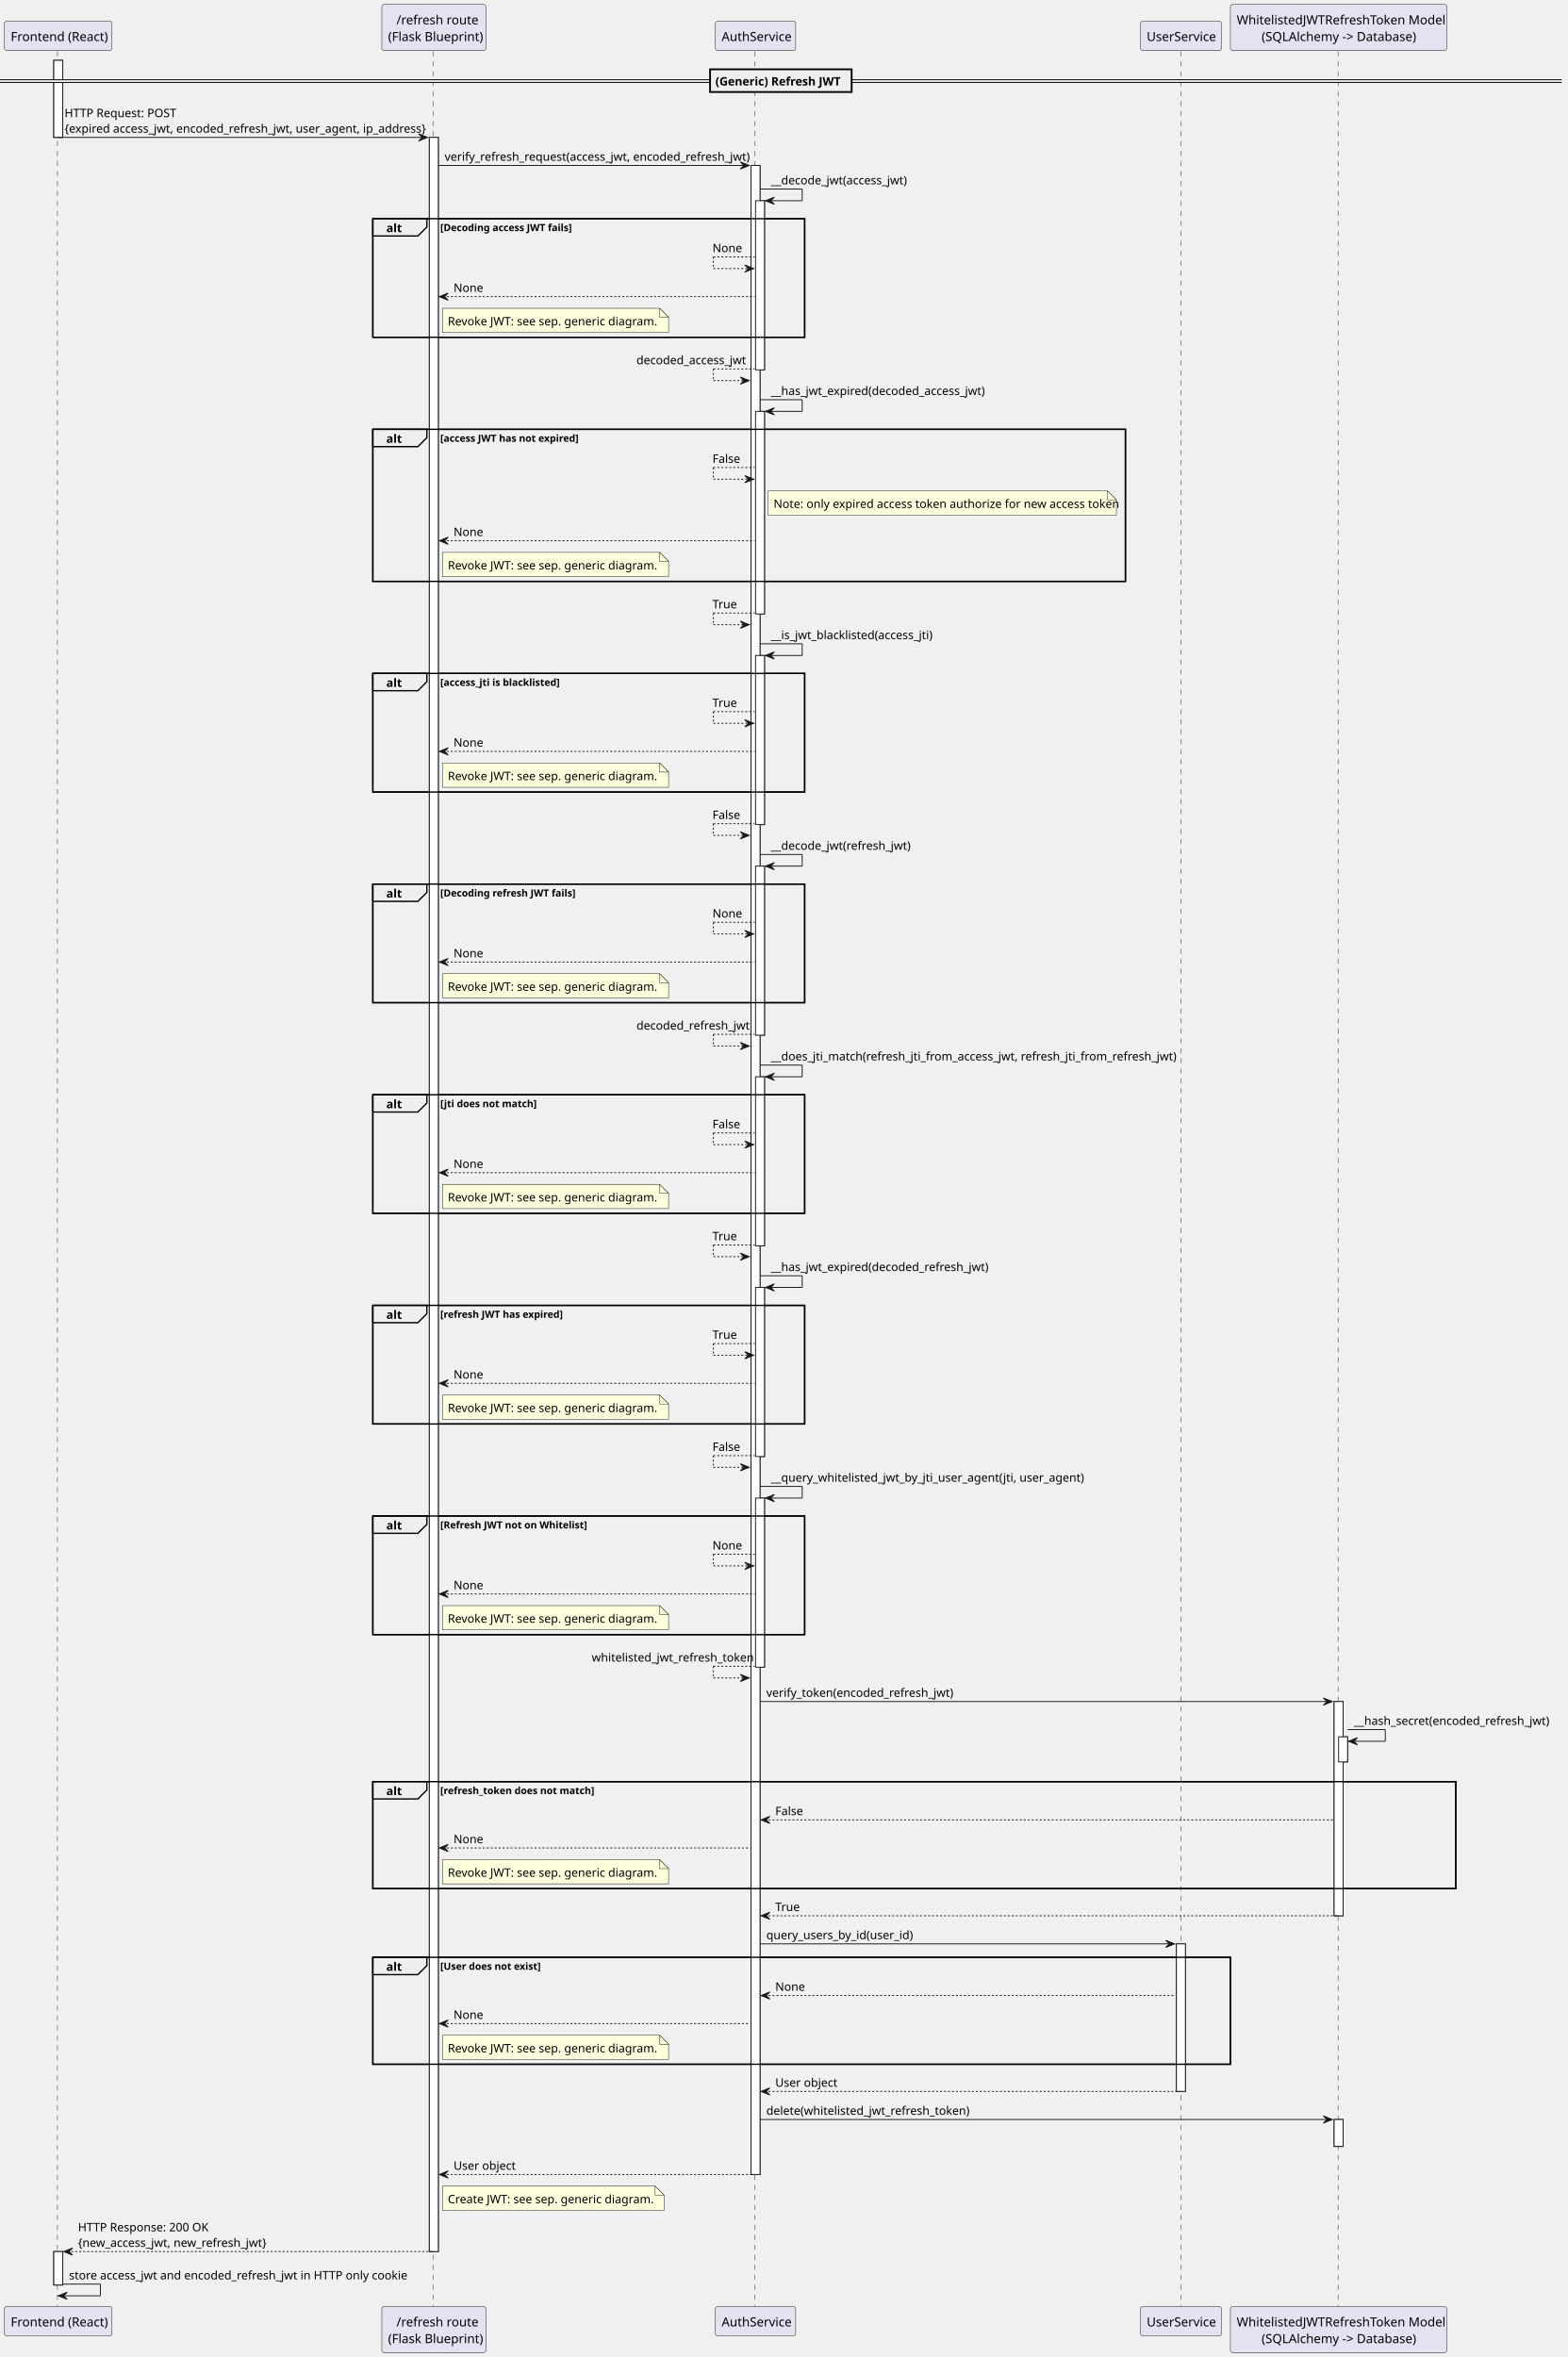
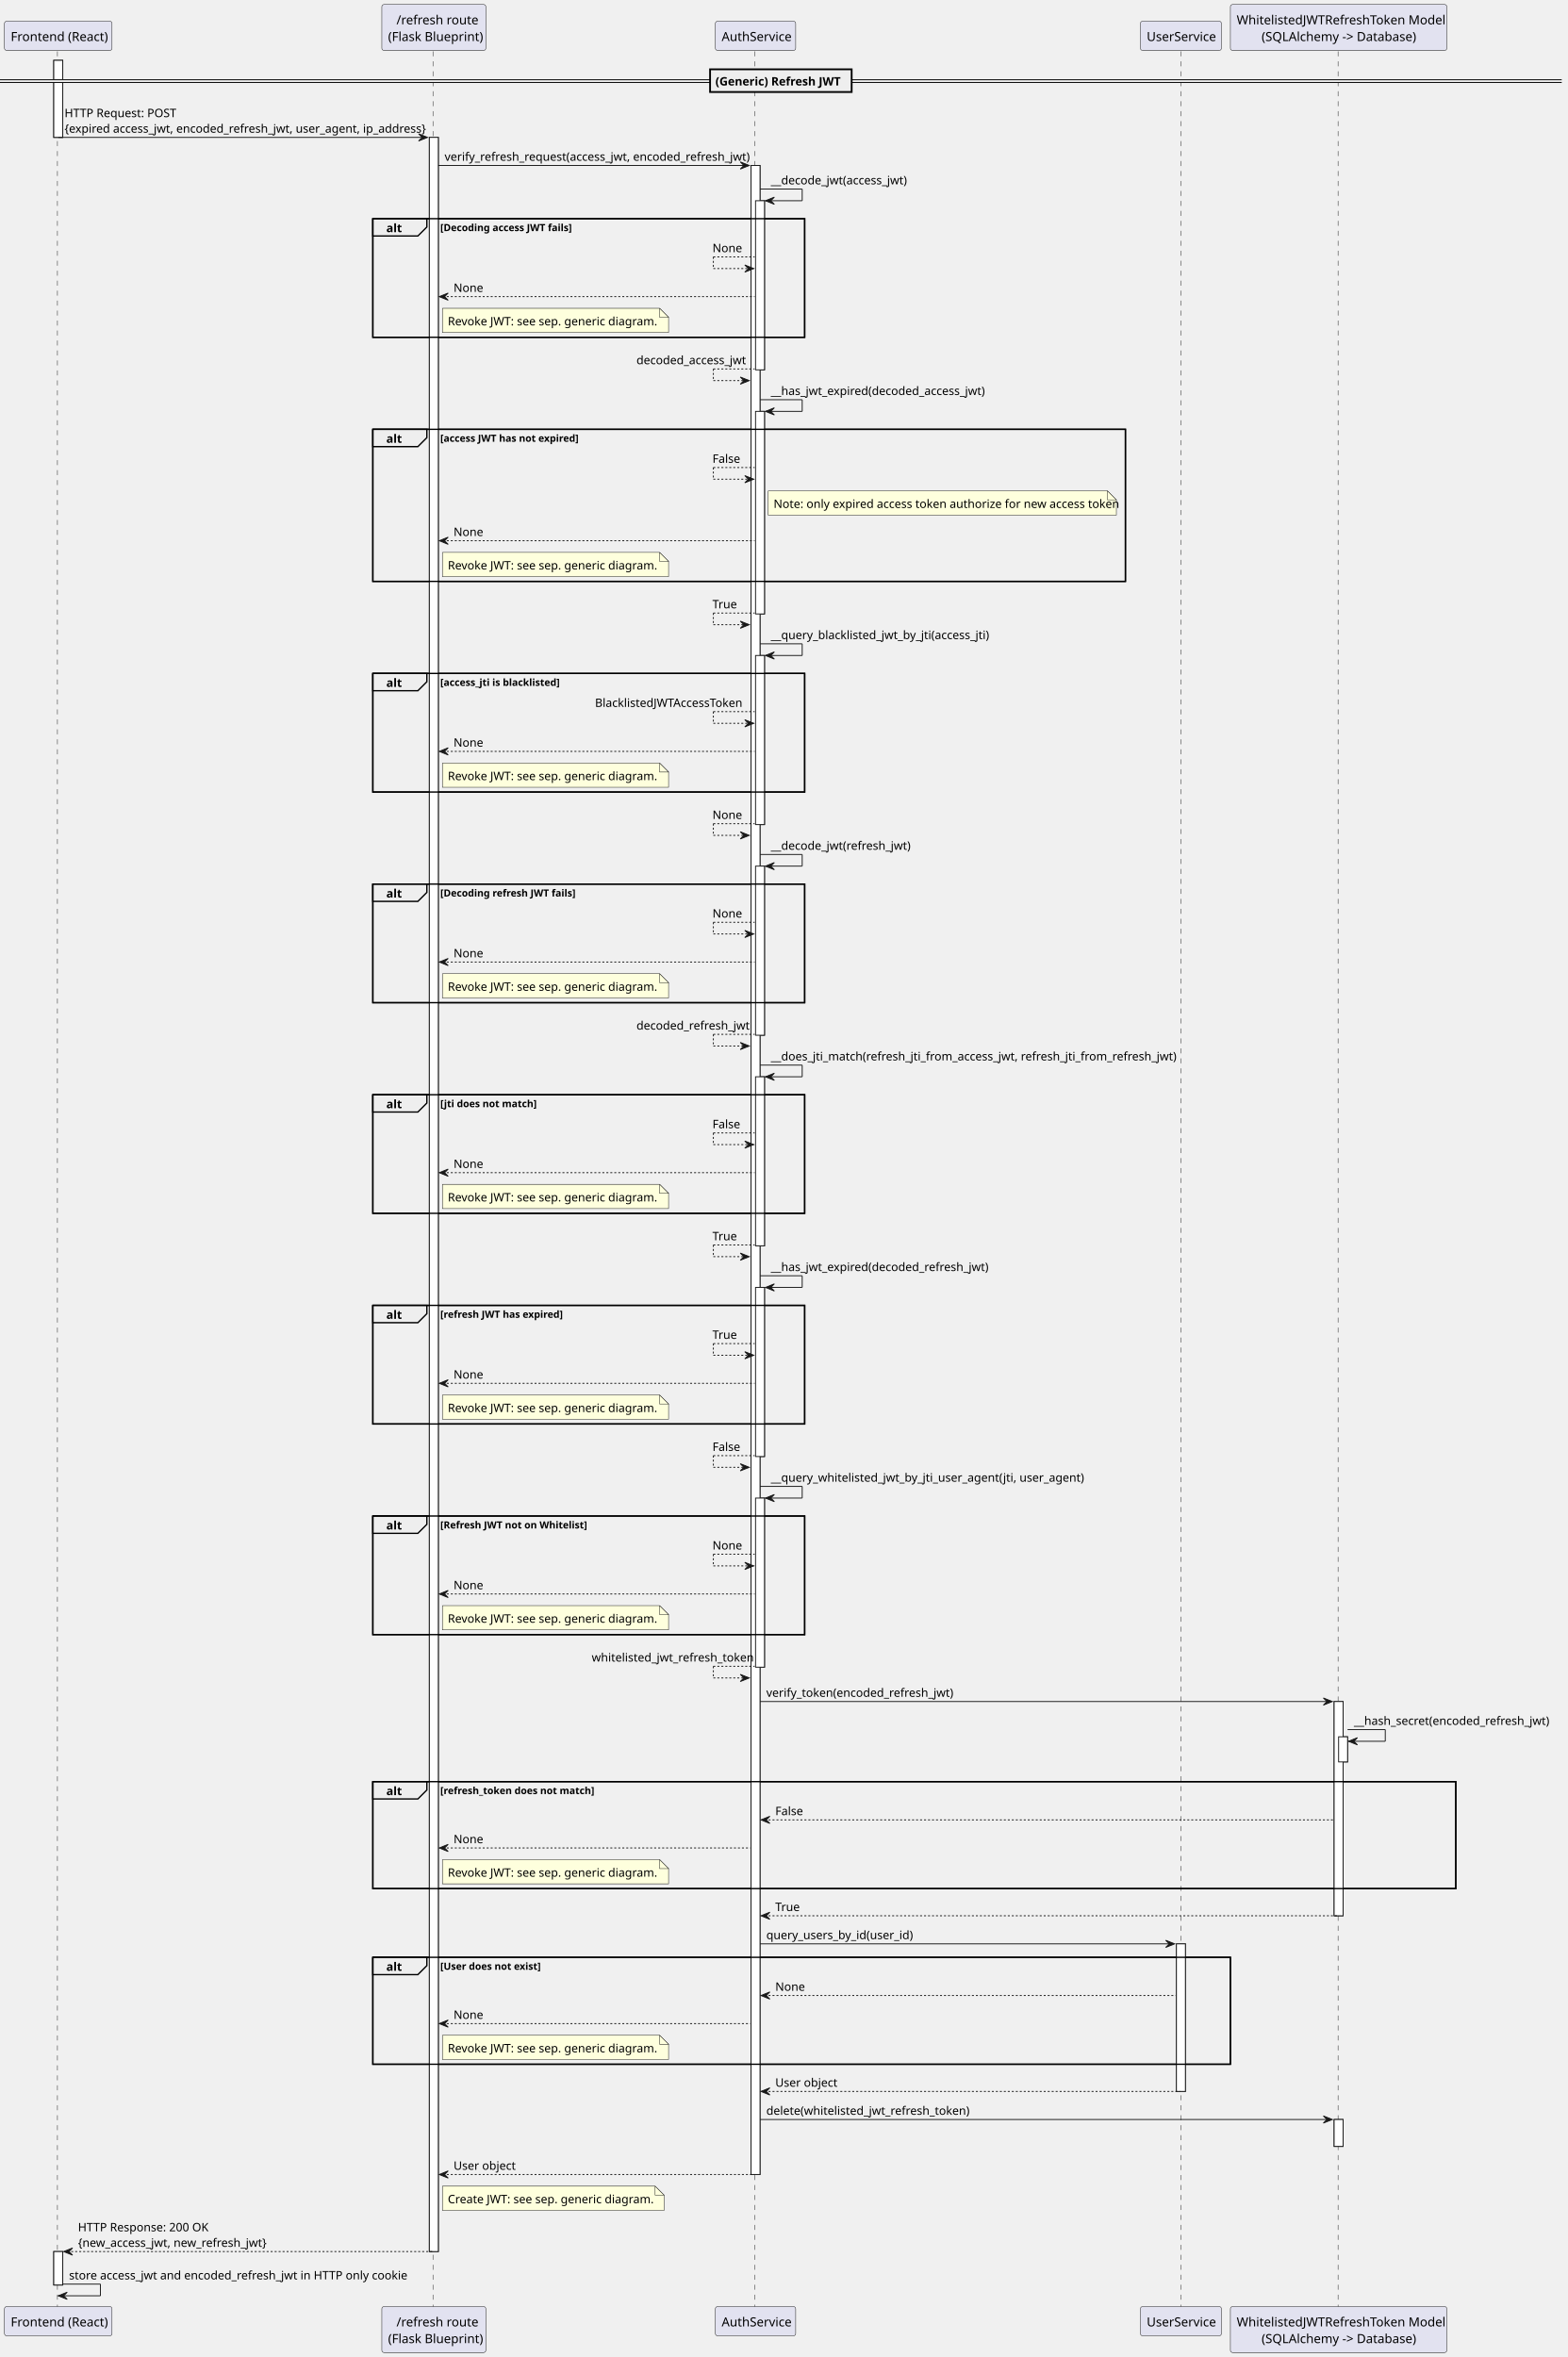
<svg xmlns="http://www.w3.org/2000/svg" contentStyleType="text/css" height="2364.3px" preserveAspectRatio="none" style="width:1572px;height:2364px;background:#FFFFFF;" version="1.1" viewBox="0 0 1572 2364" width="1572.3px" zoomAndPan="magnify">
  <defs />
  <g>
    <rect fill="#FFFFFF" height="77.286" style="stroke:#181818;stroke-width:0.9;" width="9" x="53.919" y="60.518" />
    <rect fill="#FFFFFF" height="33.562" style="stroke:#181818;stroke-width:0.9;" width="9" x="53.919" y="2258.242" />
    <rect fill="#FFFFFF" height="2120.439" style="stroke:#181818;stroke-width:0.9;" width="9" x="430.585" y="137.804" />
    <rect fill="#FFFFFF" height="2014.991" style="stroke:#181818;stroke-width:0.9;" width="9" x="753.224" y="165.966" />
    <rect fill="#FFFFFF" height="169.61" style="stroke:#181818;stroke-width:0.9;" width="9" x="757.724" y="201.327" />
    <rect fill="#FFFFFF" height="203.172" style="stroke:#181818;stroke-width:0.9;" width="9" x="757.724" y="412.599" />
    <rect fill="#FFFFFF" height="169.61" style="stroke:#181818;stroke-width:0.9;" width="9" x="757.724" y="657.432" />
    <rect fill="#FFFFFF" height="169.61" style="stroke:#181818;stroke-width:0.9;" width="9" x="757.724" y="868.704" />
    <rect fill="#FFFFFF" height="169.61" style="stroke:#181818;stroke-width:0.9;" width="9" x="757.724" y="1079.975" />
    <rect fill="#FFFFFF" height="169.61" style="stroke:#181818;stroke-width:0.9;" width="9" x="757.724" y="1291.247" />
    <rect fill="#FFFFFF" height="169.61" style="stroke:#181818;stroke-width:0.9;" width="9" x="757.724" y="1502.518" />
    <rect fill="#FFFFFF" height="148.01" style="stroke:#181818;stroke-width:0.9;" width="9" x="1179.836" y="1949.623" />
    <rect fill="#FFFFFF" height="214.871" style="stroke:#181818;stroke-width:0.9;" width="9" x="1337.978" y="1706.59" />
    <rect fill="#FFFFFF" height="25.2" style="stroke:#181818;stroke-width:0.9;" width="9" x="1342.478" y="1741.952" />
    <rect fill="#FFFFFF" height="27" style="stroke:#181818;stroke-width:0.9;" width="9" x="1337.978" y="2125.795" />
    <rect fill="none" height="118.948" style="stroke:#000000;stroke-width:1.35;" width="433.069" x="373.922" y="219.327" />
    <rect fill="none" height="152.51" style="stroke:#000000;stroke-width:1.35;" width="754.754" x="373.922" y="430.599" />
    <rect fill="none" height="118.948" style="stroke:#000000;stroke-width:1.35;" width="433.069" x="373.922" y="675.432" />
    <rect fill="none" height="118.948" style="stroke:#000000;stroke-width:1.35;" width="433.069" x="373.922" y="886.704" />
    <rect fill="none" height="118.948" style="stroke:#000000;stroke-width:1.35;" width="433.069" x="373.922" y="1097.975" />
    <rect fill="none" height="118.948" style="stroke:#000000;stroke-width:1.35;" width="433.069" x="373.922" y="1309.247" />
    <rect fill="none" height="118.948" style="stroke:#000000;stroke-width:1.35;" width="433.069" x="373.922" y="1520.518" />
    <rect fill="none" height="107.248" style="stroke:#000000;stroke-width:1.35;" width="1086.089" x="373.922" y="1786.952" />
    <rect fill="none" height="107.248" style="stroke:#000000;stroke-width:1.35;" width="860.022" x="373.922" y="1963.123" />
    <line style="stroke:#181818;stroke-width:0.45;stroke-dasharray:5.0,5.0;" x1="57.6" x2="57.6" y1="51.518" y2="2314.304" />
    <line style="stroke:#181818;stroke-width:0.45;stroke-dasharray:5.0,5.0;" x1="434.222" x2="434.222" y1="51.518" y2="2314.304" />
    <line style="stroke:#181818;stroke-width:0.45;stroke-dasharray:5.0,5.0;" x1="757.057" x2="757.057" y1="51.518" y2="2314.304" />
    <line style="stroke:#181818;stroke-width:0.45;stroke-dasharray:5.0,5.0;" x1="1184.227" x2="1184.227" y1="51.518" y2="2314.304" />
    <line style="stroke:#181818;stroke-width:0.45;stroke-dasharray:5.0,5.0;" x1="1341.944" x2="1341.944" y1="51.518" y2="2314.304" />
    <rect fill="#E2E2F0" height="29.359" rx="2.25" ry="2.25" style="stroke:#181818;stroke-width:0.45;" width="107.838" x="4.5" y="21.259" />
    <text fill="#000000" font-family="sans-serif" font-size="12.6" lengthAdjust="spacing" textLength="95.238" x="10.8" y="41.156">Frontend (React)</text>
    <rect fill="#E2E2F0" height="29.359" rx="2.25" ry="2.25" style="stroke:#181818;stroke-width:0.45;" width="107.838" x="4.5" y="2313.404" />
    <text fill="#000000" font-family="sans-serif" font-size="12.6" lengthAdjust="spacing" textLength="95.238" x="10.8" y="2333.301">Frontend (React)</text>
    <rect fill="#E2E2F0" height="46.118" rx="2.25" ry="2.25" style="stroke:#181818;stroke-width:0.45;" width="104.325" x="382.922" y="4.5" />
    <text fill="#000000" font-family="sans-serif" font-size="12.6" lengthAdjust="spacing" textLength="74.936" x="397.617" y="24.397">/refresh route</text>
    <text fill="#000000" font-family="sans-serif" font-size="12.6" lengthAdjust="spacing" textLength="91.725" x="389.222" y="41.156">(Flask Blueprint)</text>
    <rect fill="#E2E2F0" height="46.118" rx="2.25" ry="2.25" style="stroke:#181818;stroke-width:0.45;" width="104.325" x="382.922" y="2313.404" />
    <text fill="#000000" font-family="sans-serif" font-size="12.6" lengthAdjust="spacing" textLength="74.936" x="397.617" y="2333.301">/refresh route</text>
    <text fill="#000000" font-family="sans-serif" font-size="12.6" lengthAdjust="spacing" textLength="91.725" x="389.222" y="2350.06">(Flask Blueprint)</text>
    <rect fill="#E2E2F0" height="29.359" rx="2.25" ry="2.25" style="stroke:#181818;stroke-width:0.45;" width="80.534" x="717.457" y="21.259" />
    <text fill="#000000" font-family="sans-serif" font-size="12.6" lengthAdjust="spacing" textLength="67.934" x="723.757" y="41.156">AuthService</text>
    <rect fill="#E2E2F0" height="29.359" rx="2.25" ry="2.25" style="stroke:#181818;stroke-width:0.45;" width="80.534" x="717.457" y="2313.404" />
    <text fill="#000000" font-family="sans-serif" font-size="12.6" lengthAdjust="spacing" textLength="67.934" x="723.757" y="2333.301">AuthService</text>
    <rect fill="#E2E2F0" height="29.359" rx="2.25" ry="2.25" style="stroke:#181818;stroke-width:0.45;" width="81.217" x="1143.727" y="21.259" />
    <text fill="#000000" font-family="sans-serif" font-size="12.6" lengthAdjust="spacing" textLength="68.617" x="1150.027" y="41.156">UserService</text>
    <rect fill="#E2E2F0" height="29.359" rx="2.25" ry="2.25" style="stroke:#181818;stroke-width:0.45;" width="81.217" x="1143.727" y="2313.404" />
    <text fill="#000000" font-family="sans-serif" font-size="12.6" lengthAdjust="spacing" textLength="68.617" x="1150.027" y="2333.301">UserService</text>
    <rect fill="#E2E2F0" height="46.118" rx="2.25" ry="2.25" style="stroke:#181818;stroke-width:0.45;" width="217.067" x="1233.944" y="4.5" />
    <text fill="#000000" font-family="sans-serif" font-size="12.6" lengthAdjust="spacing" textLength="204.467" x="1240.244" y="24.397">WhitelistedJWTRefreshToken Model</text>
    <text fill="#000000" font-family="sans-serif" font-size="12.6" lengthAdjust="spacing" textLength="154.411" x="1265.272" y="41.156">(SQLAlchemy -&gt; Database)</text>
    <rect fill="#E2E2F0" height="46.118" rx="2.25" ry="2.25" style="stroke:#181818;stroke-width:0.45;" width="217.067" x="1233.944" y="2313.404" />
    <text fill="#000000" font-family="sans-serif" font-size="12.6" lengthAdjust="spacing" textLength="204.467" x="1240.244" y="2333.301">WhitelistedJWTRefreshToken Model</text>
    <text fill="#000000" font-family="sans-serif" font-size="12.6" lengthAdjust="spacing" textLength="154.411" x="1265.272" y="2350.06">(SQLAlchemy -&gt; Database)</text>
    <rect fill="#FFFFFF" height="77.286" style="stroke:#181818;stroke-width:0.9;" width="9" x="53.919" y="60.518" />
    <rect fill="#FFFFFF" height="33.562" style="stroke:#181818;stroke-width:0.9;" width="9" x="53.919" y="2258.242" />
    <rect fill="#FFFFFF" height="2120.439" style="stroke:#181818;stroke-width:0.9;" width="9" x="430.585" y="137.804" />
    <rect fill="#FFFFFF" height="2014.991" style="stroke:#181818;stroke-width:0.9;" width="9" x="753.224" y="165.966" />
    <rect fill="#FFFFFF" height="169.61" style="stroke:#181818;stroke-width:0.9;" width="9" x="757.724" y="201.327" />
    <rect fill="#FFFFFF" height="203.172" style="stroke:#181818;stroke-width:0.9;" width="9" x="757.724" y="412.599" />
    <rect fill="#FFFFFF" height="169.61" style="stroke:#181818;stroke-width:0.9;" width="9" x="757.724" y="657.432" />
    <rect fill="#FFFFFF" height="169.61" style="stroke:#181818;stroke-width:0.9;" width="9" x="757.724" y="868.704" />
    <rect fill="#FFFFFF" height="169.61" style="stroke:#181818;stroke-width:0.9;" width="9" x="757.724" y="1079.975" />
    <rect fill="#FFFFFF" height="169.61" style="stroke:#181818;stroke-width:0.9;" width="9" x="757.724" y="1291.247" />
    <rect fill="#FFFFFF" height="169.61" style="stroke:#181818;stroke-width:0.9;" width="9" x="757.724" y="1502.518" />
    <rect fill="#FFFFFF" height="148.01" style="stroke:#181818;stroke-width:0.9;" width="9" x="1179.836" y="1949.623" />
    <rect fill="#FFFFFF" height="214.871" style="stroke:#181818;stroke-width:0.9;" width="9" x="1337.978" y="1706.59" />
    <rect fill="#FFFFFF" height="25.2" style="stroke:#181818;stroke-width:0.9;" width="9" x="1342.478" y="1741.952" />
    <rect fill="#FFFFFF" height="27" style="stroke:#181818;stroke-width:0.9;" width="9" x="1337.978" y="2125.795" />
    <rect fill="#EEEEEE" height="2.7" style="stroke:#EEEEEE;stroke-width:0.9;" width="1566.242" x="0" y="79.999" />
    <line style="stroke:#000000;stroke-width:0.9;" x1="0" x2="1566.242" y1="79.999" y2="79.999" />
    <line style="stroke:#000000;stroke-width:0.9;" x1="0" x2="1566.242" y1="82.699" y2="82.699" />
    <rect fill="#EEEEEE" height="22.762" style="stroke:#000000;stroke-width:1.8;" width="141.98" x="712.131" y="69.518" />
    <text fill="#000000" font-family="sans-serif" font-size="11.7" font-weight="bold" lengthAdjust="spacing" textLength="126.129" x="717.531" y="85.743">(Generic) Refresh JWT</text>
    <polygon fill="#181818" points="419.785,134.204,428.785,137.804,419.785,141.404,423.385,137.804" style="stroke:#181818;stroke-width:0.9;" />
    <line style="stroke:#181818;stroke-width:0.9;" x1="58.419" x2="425.185" y1="137.804" y2="137.804" />
    <text fill="#000000" font-family="sans-serif" font-size="11.7" lengthAdjust="spacing" textLength="115.732" x="64.719" y="117.505">HTTP Request: POST</text>
    <text fill="#000000" font-family="sans-serif" font-size="11.7" lengthAdjust="spacing" textLength="350.566" x="64.719" y="133.067">{expired access_jwt, encoded_refresh_jwt, user_agent, ip_address}</text>
    <polygon fill="#181818" points="742.424,162.366,751.424,165.966,742.424,169.566,746.024,165.966" style="stroke:#181818;stroke-width:0.9;" />
    <line style="stroke:#181818;stroke-width:0.9;" x1="439.585" x2="747.824" y1="165.966" y2="165.966" />
    <text fill="#000000" font-family="sans-serif" font-size="11.7" lengthAdjust="spacing" textLength="296.539" x="445.885" y="161.229">verify_refresh_request(access_jwt, encoded_refresh_jwt)</text>
    <line style="stroke:#181818;stroke-width:0.9;" x1="762.224" x2="804.524" y1="189.627" y2="189.627" />
    <line style="stroke:#181818;stroke-width:0.9;" x1="804.524" x2="804.524" y1="189.627" y2="201.327" />
    <line style="stroke:#181818;stroke-width:0.9;" x1="767.624" x2="804.524" y1="201.327" y2="201.327" />
    <polygon fill="#181818" points="776.624,197.727,767.624,201.327,776.624,204.928,773.024,201.327" style="stroke:#181818;stroke-width:0.9;" />
    <text fill="#000000" font-family="sans-serif" font-size="11.7" lengthAdjust="spacing" textLength="137.218" x="773.024" y="184.891">__decode_jwt(access_jwt)</text>
    <path d="M373.922,219.327 L428.076,219.327 L428.076,227.69 L419.076,236.69 L373.922,236.69 L373.922,219.327 " fill="#EEEEEE" style="stroke:#000000;stroke-width:1.35;" />
    <rect fill="none" height="118.948" style="stroke:#000000;stroke-width:1.35;" width="433.069" x="373.922" y="219.327" />
    <text fill="#000000" font-family="sans-serif" font-size="11.7" font-weight="bold" lengthAdjust="spacing" textLength="13.654" x="387.422" y="232.853">alt</text>
    <text fill="#000000" font-family="sans-serif" font-size="9.9" font-weight="bold" lengthAdjust="spacing" textLength="133.689" x="441.576" y="231.811">[Decoding access JWT fails]</text>
    <line style="stroke:#181818;stroke-width:0.9;stroke-dasharray:2.0,2.0;" x1="715.424" x2="756.824" y1="257.651" y2="257.651" />
    <line style="stroke:#181818;stroke-width:0.9;stroke-dasharray:2.0,2.0;" x1="715.424" x2="715.424" y1="257.651" y2="269.351" />
    <line style="stroke:#181818;stroke-width:0.9;stroke-dasharray:2.0,2.0;" x1="715.424" x2="755.924" y1="269.351" y2="269.351" />
    <polygon fill="#181818" points="746.924,265.751,755.924,269.351,746.924,272.951,750.524,269.351" style="stroke:#181818;stroke-width:0.9;" />
    <text fill="#000000" font-family="sans-serif" font-size="11.7" lengthAdjust="spacing" textLength="27.97" x="714.524" y="252.915">None</text>
    <polygon fill="#181818" points="449.485,293.913,440.485,297.513,449.485,301.113,445.885,297.513" style="stroke:#181818;stroke-width:0.9;" />
    <line style="stroke:#181818;stroke-width:0.9;stroke-dasharray:2.0,2.0;" x1="444.085" x2="756.824" y1="297.513" y2="297.513" />
    <text fill="#000000" font-family="sans-serif" font-size="11.7" lengthAdjust="spacing" textLength="27.97" x="454.885" y="292.777">None</text>
    <path d="M443.7,309.213 L443.7,333.513 L670.5,333.513 L670.5,318.213 L661.5,309.213 L443.7,309.213 " fill="#FEFFDD" style="stroke:#181818;stroke-width:0.45;" />
    <path d="M661.5,309.213 L661.5,318.213 L670.5,318.213 L661.5,309.213 " fill="#FEFFDD" style="stroke:#181818;stroke-width:0.45;" />
    <text fill="#000000" font-family="sans-serif" font-size="11.7" lengthAdjust="spacing" textLength="208.086" x="449.1" y="326.339">Revoke JWT: see sep. generic diagram.</text>
    <line style="stroke:#181818;stroke-width:0.9;stroke-dasharray:2.0,2.0;" x1="715.424" x2="756.824" y1="370.037" y2="370.037" />
    <line style="stroke:#181818;stroke-width:0.9;stroke-dasharray:2.0,2.0;" x1="715.424" x2="715.424" y1="370.037" y2="381.737" />
    <line style="stroke:#181818;stroke-width:0.9;stroke-dasharray:2.0,2.0;" x1="715.424" x2="751.424" y1="381.737" y2="381.737" />
    <polygon fill="#181818" points="742.424,378.137,751.424,381.737,742.424,385.337,746.024,381.737" style="stroke:#181818;stroke-width:0.9;" />
    <text fill="#000000" font-family="sans-serif" font-size="11.7" lengthAdjust="spacing" textLength="108.619" x="638.305" y="365.301">decoded_access_jwt</text>
    <line style="stroke:#181818;stroke-width:0.9;" x1="762.224" x2="804.524" y1="400.899" y2="400.899" />
    <line style="stroke:#181818;stroke-width:0.9;" x1="804.524" x2="804.524" y1="400.899" y2="412.599" />
    <line style="stroke:#181818;stroke-width:0.9;" x1="767.624" x2="804.524" y1="412.599" y2="412.599" />
    <polygon fill="#181818" points="776.624,408.999,767.624,412.599,776.624,416.199,773.024,412.599" style="stroke:#181818;stroke-width:0.9;" />
    <text fill="#000000" font-family="sans-serif" font-size="11.7" lengthAdjust="spacing" textLength="213.976" x="773.024" y="396.163">__has_jwt_expired(decoded_access_jwt)</text>
    <path d="M373.922,430.599 L428.076,430.599 L428.076,438.961 L419.076,447.961 L373.922,447.961 L373.922,430.599 " fill="#EEEEEE" style="stroke:#000000;stroke-width:1.35;" />
    <rect fill="none" height="152.51" style="stroke:#000000;stroke-width:1.35;" width="754.754" x="373.922" y="430.599" />
    <text fill="#000000" font-family="sans-serif" font-size="11.7" font-weight="bold" lengthAdjust="spacing" textLength="13.654" x="387.422" y="444.125">alt</text>
    <text fill="#000000" font-family="sans-serif" font-size="9.9" font-weight="bold" lengthAdjust="spacing" textLength="139.195" x="441.576" y="443.082">[access JWT has not expired]</text>
    <line style="stroke:#181818;stroke-width:0.9;stroke-dasharray:2.0,2.0;" x1="715.424" x2="756.824" y1="468.923" y2="468.923" />
    <line style="stroke:#181818;stroke-width:0.9;stroke-dasharray:2.0,2.0;" x1="715.424" x2="715.424" y1="468.923" y2="480.623" />
    <line style="stroke:#181818;stroke-width:0.9;stroke-dasharray:2.0,2.0;" x1="715.424" x2="755.924" y1="480.623" y2="480.623" />
    <polygon fill="#181818" points="746.924,477.023,755.924,480.623,746.924,484.223,750.524,480.623" style="stroke:#181818;stroke-width:0.9;" />
    <text fill="#000000" font-family="sans-serif" font-size="11.7" lengthAdjust="spacing" textLength="28.61" x="714.524" y="464.186">False</text>
    <path d="M770.4,492.323 L770.4,516.623 L1119.6,516.623 L1119.6,501.323 L1110.6,492.323 L770.4,492.323 " fill="#FEFFDD" style="stroke:#181818;stroke-width:0.45;" />
    <path d="M1110.6,492.323 L1110.6,501.323 L1119.6,501.323 L1110.6,492.323 " fill="#FEFFDD" style="stroke:#181818;stroke-width:0.45;" />
    <text fill="#000000" font-family="sans-serif" font-size="11.7" lengthAdjust="spacing" textLength="330.377" x="775.8" y="509.448">Note: only expired access token authorize for new access token</text>
    <polygon fill="#181818" points="449.485,538.747,440.485,542.347,449.485,545.947,445.885,542.347" style="stroke:#181818;stroke-width:0.9;" />
    <line style="stroke:#181818;stroke-width:0.9;stroke-dasharray:2.0,2.0;" x1="444.085" x2="756.824" y1="542.347" y2="542.347" />
    <text fill="#000000" font-family="sans-serif" font-size="11.7" lengthAdjust="spacing" textLength="27.97" x="454.885" y="537.61">None</text>
    <path d="M443.7,554.047 L443.7,578.347 L670.5,578.347 L670.5,563.047 L661.5,554.047 L443.7,554.047 " fill="#FEFFDD" style="stroke:#181818;stroke-width:0.45;" />
    <path d="M661.5,554.047 L661.5,563.047 L670.5,563.047 L661.5,554.047 " fill="#FEFFDD" style="stroke:#181818;stroke-width:0.45;" />
    <text fill="#000000" font-family="sans-serif" font-size="11.7" lengthAdjust="spacing" textLength="208.086" x="449.1" y="571.172">Revoke JWT: see sep. generic diagram.</text>
    <line style="stroke:#181818;stroke-width:0.9;stroke-dasharray:2.0,2.0;" x1="715.424" x2="756.824" y1="614.87" y2="614.87" />
    <line style="stroke:#181818;stroke-width:0.9;stroke-dasharray:2.0,2.0;" x1="715.424" x2="715.424" y1="614.87" y2="626.571" />
    <line style="stroke:#181818;stroke-width:0.9;stroke-dasharray:2.0,2.0;" x1="715.424" x2="751.424" y1="626.571" y2="626.571" />
    <polygon fill="#181818" points="742.424,622.971,751.424,626.571,742.424,630.17,746.024,626.571" style="stroke:#181818;stroke-width:0.9;" />
    <text fill="#000000" font-family="sans-serif" font-size="11.7" lengthAdjust="spacing" textLength="24.057" x="714.524" y="610.134">True</text>
    <line style="stroke:#181818;stroke-width:0.9;" x1="762.224" x2="804.524" y1="645.732" y2="645.732" />
    <line style="stroke:#181818;stroke-width:0.9;" x1="804.524" x2="804.524" y1="645.732" y2="657.432" />
    <line style="stroke:#181818;stroke-width:0.9;" x1="767.624" x2="804.524" y1="657.432" y2="657.432" />
    <polygon fill="#181818" points="776.624,653.832,767.624,657.432,776.624,661.032,773.024,657.432" style="stroke:#181818;stroke-width:0.9;" />
-     <text fill="#000000" font-family="sans-serif" font-size="11.7" lengthAdjust="spacing" textLength="162.566" x="773.024" y="640.996">__is_jwt_blacklisted(access_jti)</text>
+     <text fill="#000000" font-family="sans-serif" font-size="11.7" lengthAdjust="spacing" textLength="217.204" x="773.024" y="640.996">__query_blacklisted_jwt_by_jti(access_jti)</text>
    <path d="M373.922,675.432 L428.076,675.432 L428.076,683.794 L419.076,692.794 L373.922,692.794 L373.922,675.432 " fill="#EEEEEE" style="stroke:#000000;stroke-width:1.35;" />
    <rect fill="none" height="118.948" style="stroke:#000000;stroke-width:1.35;" width="433.069" x="373.922" y="675.432" />
    <text fill="#000000" font-family="sans-serif" font-size="11.7" font-weight="bold" lengthAdjust="spacing" textLength="13.654" x="387.422" y="688.958">alt</text>
    <text fill="#000000" font-family="sans-serif" font-size="9.9" font-weight="bold" lengthAdjust="spacing" textLength="118.863" x="441.576" y="687.915">[access_jti is blacklisted]</text>
    <line style="stroke:#181818;stroke-width:0.9;stroke-dasharray:2.0,2.0;" x1="715.424" x2="756.824" y1="713.756" y2="713.756" />
    <line style="stroke:#181818;stroke-width:0.9;stroke-dasharray:2.0,2.0;" x1="715.424" x2="715.424" y1="713.756" y2="725.456" />
    <line style="stroke:#181818;stroke-width:0.9;stroke-dasharray:2.0,2.0;" x1="715.424" x2="755.924" y1="725.456" y2="725.456" />
    <polygon fill="#181818" points="746.924,721.856,755.924,725.456,746.924,729.056,750.524,725.456" style="stroke:#181818;stroke-width:0.9;" />
-     <text fill="#000000" font-family="sans-serif" font-size="11.7" lengthAdjust="spacing" textLength="24.057" x="714.524" y="709.02">True</text>
+     <text fill="#000000" font-family="sans-serif" font-size="11.7" lengthAdjust="spacing" textLength="150.192" x="596.732" y="709.02">BlacklistedJWTAccessToken</text>
    <polygon fill="#181818" points="449.485,750.018,440.485,753.618,449.485,757.218,445.885,753.618" style="stroke:#181818;stroke-width:0.9;" />
    <line style="stroke:#181818;stroke-width:0.9;stroke-dasharray:2.0,2.0;" x1="444.085" x2="756.824" y1="753.618" y2="753.618" />
    <text fill="#000000" font-family="sans-serif" font-size="11.7" lengthAdjust="spacing" textLength="27.97" x="454.885" y="748.882">None</text>
    <path d="M443.7,765.318 L443.7,789.618 L670.5,789.618 L670.5,774.318 L661.5,765.318 L443.7,765.318 " fill="#FEFFDD" style="stroke:#181818;stroke-width:0.45;" />
    <path d="M661.5,765.318 L661.5,774.318 L670.5,774.318 L661.5,765.318 " fill="#FEFFDD" style="stroke:#181818;stroke-width:0.45;" />
    <text fill="#000000" font-family="sans-serif" font-size="11.7" lengthAdjust="spacing" textLength="208.086" x="449.1" y="782.444">Revoke JWT: see sep. generic diagram.</text>
    <line style="stroke:#181818;stroke-width:0.9;stroke-dasharray:2.0,2.0;" x1="715.424" x2="756.824" y1="826.142" y2="826.142" />
    <line style="stroke:#181818;stroke-width:0.9;stroke-dasharray:2.0,2.0;" x1="715.424" x2="715.424" y1="826.142" y2="837.842" />
    <line style="stroke:#181818;stroke-width:0.9;stroke-dasharray:2.0,2.0;" x1="715.424" x2="751.424" y1="837.842" y2="837.842" />
    <polygon fill="#181818" points="742.424,834.242,751.424,837.842,742.424,841.442,746.024,837.842" style="stroke:#181818;stroke-width:0.9;" />
-     <text fill="#000000" font-family="sans-serif" font-size="11.7" lengthAdjust="spacing" textLength="28.61" x="714.524" y="821.406">False</text>
+     <text fill="#000000" font-family="sans-serif" font-size="11.7" lengthAdjust="spacing" textLength="27.97" x="714.524" y="821.406">None</text>
    <line style="stroke:#181818;stroke-width:0.9;" x1="762.224" x2="804.524" y1="857.004" y2="857.004" />
    <line style="stroke:#181818;stroke-width:0.9;" x1="804.524" x2="804.524" y1="857.004" y2="868.704" />
    <line style="stroke:#181818;stroke-width:0.9;" x1="767.624" x2="804.524" y1="868.704" y2="868.704" />
    <polygon fill="#181818" points="776.624,865.104,767.624,868.704,776.624,872.304,773.024,868.704" style="stroke:#181818;stroke-width:0.9;" />
    <text fill="#000000" font-family="sans-serif" font-size="11.7" lengthAdjust="spacing" textLength="137.218" x="773.024" y="852.268">__decode_jwt(refresh_jwt)</text>
    <path d="M373.922,886.704 L428.076,886.704 L428.076,895.066 L419.076,904.066 L373.922,904.066 L373.922,886.704 " fill="#EEEEEE" style="stroke:#000000;stroke-width:1.35;" />
    <rect fill="none" height="118.948" style="stroke:#000000;stroke-width:1.35;" width="433.069" x="373.922" y="886.704" />
    <text fill="#000000" font-family="sans-serif" font-size="11.7" font-weight="bold" lengthAdjust="spacing" textLength="13.654" x="387.422" y="900.229">alt</text>
    <text fill="#000000" font-family="sans-serif" font-size="9.9" font-weight="bold" lengthAdjust="spacing" textLength="134.22" x="441.576" y="899.187">[Decoding refresh JWT fails]</text>
    <line style="stroke:#181818;stroke-width:0.9;stroke-dasharray:2.0,2.0;" x1="715.424" x2="756.824" y1="925.028" y2="925.028" />
    <line style="stroke:#181818;stroke-width:0.9;stroke-dasharray:2.0,2.0;" x1="715.424" x2="715.424" y1="925.028" y2="936.728" />
    <line style="stroke:#181818;stroke-width:0.9;stroke-dasharray:2.0,2.0;" x1="715.424" x2="755.924" y1="936.728" y2="936.728" />
    <polygon fill="#181818" points="746.924,933.128,755.924,936.728,746.924,940.328,750.524,936.728" style="stroke:#181818;stroke-width:0.9;" />
    <text fill="#000000" font-family="sans-serif" font-size="11.7" lengthAdjust="spacing" textLength="27.97" x="714.524" y="920.291">None</text>
    <polygon fill="#181818" points="449.485,961.29,440.485,964.89,449.485,968.49,445.885,964.89" style="stroke:#181818;stroke-width:0.9;" />
    <line style="stroke:#181818;stroke-width:0.9;stroke-dasharray:2.0,2.0;" x1="444.085" x2="756.824" y1="964.89" y2="964.89" />
    <text fill="#000000" font-family="sans-serif" font-size="11.7" lengthAdjust="spacing" textLength="27.97" x="454.885" y="960.153">None</text>
    <path d="M443.7,976.59 L443.7,1000.89 L670.5,1000.89 L670.5,985.59 L661.5,976.59 L443.7,976.59 " fill="#FEFFDD" style="stroke:#181818;stroke-width:0.45;" />
    <path d="M661.5,976.59 L661.5,985.59 L670.5,985.59 L661.5,976.59 " fill="#FEFFDD" style="stroke:#181818;stroke-width:0.45;" />
    <text fill="#000000" font-family="sans-serif" font-size="11.7" lengthAdjust="spacing" textLength="208.086" x="449.1" y="993.715">Revoke JWT: see sep. generic diagram.</text>
    <line style="stroke:#181818;stroke-width:0.9;stroke-dasharray:2.0,2.0;" x1="715.424" x2="756.824" y1="1037.414" y2="1037.414" />
    <line style="stroke:#181818;stroke-width:0.9;stroke-dasharray:2.0,2.0;" x1="715.424" x2="715.424" y1="1037.414" y2="1049.113" />
    <line style="stroke:#181818;stroke-width:0.9;stroke-dasharray:2.0,2.0;" x1="715.424" x2="751.424" y1="1049.113" y2="1049.113" />
    <polygon fill="#181818" points="742.424,1045.514,751.424,1049.113,742.424,1052.714,746.024,1049.113" style="stroke:#181818;stroke-width:0.9;" />
    <text fill="#000000" font-family="sans-serif" font-size="11.7" lengthAdjust="spacing" textLength="108.619" x="638.305" y="1032.677">decoded_refresh_jwt</text>
    <line style="stroke:#181818;stroke-width:0.9;" x1="762.224" x2="804.524" y1="1068.275" y2="1068.275" />
    <line style="stroke:#181818;stroke-width:0.9;" x1="804.524" x2="804.524" y1="1068.275" y2="1079.975" />
    <line style="stroke:#181818;stroke-width:0.9;" x1="767.624" x2="804.524" y1="1079.975" y2="1079.975" />
    <polygon fill="#181818" points="776.624,1076.375,767.624,1079.975,776.624,1083.575,773.024,1079.975" style="stroke:#181818;stroke-width:0.9;" />
    <text fill="#000000" font-family="sans-serif" font-size="11.7" lengthAdjust="spacing" textLength="396.012" x="773.024" y="1063.539">__does_jti_match(refresh_jti_from_access_jwt, refresh_jti_from_refresh_jwt)</text>
    <path d="M373.922,1097.975 L428.076,1097.975 L428.076,1106.337 L419.076,1115.337 L373.922,1115.337 L373.922,1097.975 " fill="#EEEEEE" style="stroke:#000000;stroke-width:1.35;" />
    <rect fill="none" height="118.948" style="stroke:#000000;stroke-width:1.35;" width="433.069" x="373.922" y="1097.975" />
    <text fill="#000000" font-family="sans-serif" font-size="11.7" font-weight="bold" lengthAdjust="spacing" textLength="13.654" x="387.422" y="1111.501">alt</text>
    <text fill="#000000" font-family="sans-serif" font-size="9.9" font-weight="bold" lengthAdjust="spacing" textLength="91.299" x="441.576" y="1110.458">[jti does not match]</text>
    <line style="stroke:#181818;stroke-width:0.9;stroke-dasharray:2.0,2.0;" x1="715.424" x2="756.824" y1="1136.299" y2="1136.299" />
    <line style="stroke:#181818;stroke-width:0.9;stroke-dasharray:2.0,2.0;" x1="715.424" x2="715.424" y1="1136.299" y2="1147.999" />
    <line style="stroke:#181818;stroke-width:0.9;stroke-dasharray:2.0,2.0;" x1="715.424" x2="755.924" y1="1147.999" y2="1147.999" />
    <polygon fill="#181818" points="746.924,1144.399,755.924,1147.999,746.924,1151.599,750.524,1147.999" style="stroke:#181818;stroke-width:0.9;" />
    <text fill="#000000" font-family="sans-serif" font-size="11.7" lengthAdjust="spacing" textLength="28.61" x="714.524" y="1131.563">False</text>
    <polygon fill="#181818" points="449.485,1172.561,440.485,1176.161,449.485,1179.761,445.885,1176.161" style="stroke:#181818;stroke-width:0.9;" />
    <line style="stroke:#181818;stroke-width:0.9;stroke-dasharray:2.0,2.0;" x1="444.085" x2="756.824" y1="1176.161" y2="1176.161" />
    <text fill="#000000" font-family="sans-serif" font-size="11.7" lengthAdjust="spacing" textLength="27.97" x="454.885" y="1171.425">None</text>
    <path d="M443.7,1187.861 L443.7,1212.161 L670.5,1212.161 L670.5,1196.861 L661.5,1187.861 L443.7,1187.861 " fill="#FEFFDD" style="stroke:#181818;stroke-width:0.45;" />
    <path d="M661.5,1187.861 L661.5,1196.861 L670.5,1196.861 L661.5,1187.861 " fill="#FEFFDD" style="stroke:#181818;stroke-width:0.45;" />
    <text fill="#000000" font-family="sans-serif" font-size="11.7" lengthAdjust="spacing" textLength="208.086" x="449.1" y="1204.987">Revoke JWT: see sep. generic diagram.</text>
    <line style="stroke:#181818;stroke-width:0.9;stroke-dasharray:2.0,2.0;" x1="715.424" x2="756.824" y1="1248.685" y2="1248.685" />
    <line style="stroke:#181818;stroke-width:0.9;stroke-dasharray:2.0,2.0;" x1="715.424" x2="715.424" y1="1248.685" y2="1260.385" />
    <line style="stroke:#181818;stroke-width:0.9;stroke-dasharray:2.0,2.0;" x1="715.424" x2="751.424" y1="1260.385" y2="1260.385" />
    <polygon fill="#181818" points="742.424,1256.785,751.424,1260.385,742.424,1263.985,746.024,1260.385" style="stroke:#181818;stroke-width:0.9;" />
    <text fill="#000000" font-family="sans-serif" font-size="11.7" lengthAdjust="spacing" textLength="24.057" x="714.524" y="1243.948">True</text>
    <line style="stroke:#181818;stroke-width:0.9;" x1="762.224" x2="804.524" y1="1279.547" y2="1279.547" />
    <line style="stroke:#181818;stroke-width:0.9;" x1="804.524" x2="804.524" y1="1279.547" y2="1291.247" />
    <line style="stroke:#181818;stroke-width:0.9;" x1="767.624" x2="804.524" y1="1291.247" y2="1291.247" />
    <polygon fill="#181818" points="776.624,1287.647,767.624,1291.247,776.624,1294.847,773.024,1291.247" style="stroke:#181818;stroke-width:0.9;" />
    <text fill="#000000" font-family="sans-serif" font-size="11.7" lengthAdjust="spacing" textLength="213.976" x="773.024" y="1274.81">__has_jwt_expired(decoded_refresh_jwt)</text>
    <path d="M373.922,1309.247 L428.076,1309.247 L428.076,1317.609 L419.076,1326.609 L373.922,1326.609 L373.922,1309.247 " fill="#EEEEEE" style="stroke:#000000;stroke-width:1.35;" />
    <rect fill="none" height="118.948" style="stroke:#000000;stroke-width:1.35;" width="433.069" x="373.922" y="1309.247" />
    <text fill="#000000" font-family="sans-serif" font-size="11.7" font-weight="bold" lengthAdjust="spacing" textLength="13.654" x="387.422" y="1322.772">alt</text>
    <text fill="#000000" font-family="sans-serif" font-size="9.9" font-weight="bold" lengthAdjust="spacing" textLength="121.584" x="441.576" y="1321.73">[refresh JWT has expired]</text>
    <line style="stroke:#181818;stroke-width:0.9;stroke-dasharray:2.0,2.0;" x1="715.424" x2="756.824" y1="1347.571" y2="1347.571" />
    <line style="stroke:#181818;stroke-width:0.9;stroke-dasharray:2.0,2.0;" x1="715.424" x2="715.424" y1="1347.571" y2="1359.271" />
    <line style="stroke:#181818;stroke-width:0.9;stroke-dasharray:2.0,2.0;" x1="715.424" x2="755.924" y1="1359.271" y2="1359.271" />
    <polygon fill="#181818" points="746.924,1355.671,755.924,1359.271,746.924,1362.871,750.524,1359.271" style="stroke:#181818;stroke-width:0.9;" />
    <text fill="#000000" font-family="sans-serif" font-size="11.7" lengthAdjust="spacing" textLength="24.057" x="714.524" y="1342.834">True</text>
    <polygon fill="#181818" points="449.485,1383.833,440.485,1387.433,449.485,1391.033,445.885,1387.433" style="stroke:#181818;stroke-width:0.9;" />
    <line style="stroke:#181818;stroke-width:0.9;stroke-dasharray:2.0,2.0;" x1="444.085" x2="756.824" y1="1387.433" y2="1387.433" />
    <text fill="#000000" font-family="sans-serif" font-size="11.7" lengthAdjust="spacing" textLength="27.97" x="454.885" y="1382.696">None</text>
    <path d="M443.7,1399.133 L443.7,1423.433 L670.5,1423.433 L670.5,1408.133 L661.5,1399.133 L443.7,1399.133 " fill="#FEFFDD" style="stroke:#181818;stroke-width:0.45;" />
    <path d="M661.5,1399.133 L661.5,1408.133 L670.5,1408.133 L661.5,1399.133 " fill="#FEFFDD" style="stroke:#181818;stroke-width:0.45;" />
    <text fill="#000000" font-family="sans-serif" font-size="11.7" lengthAdjust="spacing" textLength="208.086" x="449.1" y="1416.258">Revoke JWT: see sep. generic diagram.</text>
    <line style="stroke:#181818;stroke-width:0.9;stroke-dasharray:2.0,2.0;" x1="715.424" x2="756.824" y1="1459.956" y2="1459.956" />
    <line style="stroke:#181818;stroke-width:0.9;stroke-dasharray:2.0,2.0;" x1="715.424" x2="715.424" y1="1459.956" y2="1471.656" />
    <line style="stroke:#181818;stroke-width:0.9;stroke-dasharray:2.0,2.0;" x1="715.424" x2="751.424" y1="1471.656" y2="1471.656" />
    <polygon fill="#181818" points="742.424,1468.056,751.424,1471.656,742.424,1475.256,746.024,1471.656" style="stroke:#181818;stroke-width:0.9;" />
    <text fill="#000000" font-family="sans-serif" font-size="11.7" lengthAdjust="spacing" textLength="28.61" x="714.524" y="1455.22">False</text>
    <line style="stroke:#181818;stroke-width:0.9;" x1="762.224" x2="804.524" y1="1490.818" y2="1490.818" />
    <line style="stroke:#181818;stroke-width:0.9;" x1="804.524" x2="804.524" y1="1490.818" y2="1502.518" />
    <line style="stroke:#181818;stroke-width:0.9;" x1="767.624" x2="804.524" y1="1502.518" y2="1502.518" />
    <polygon fill="#181818" points="776.624,1498.918,767.624,1502.518,776.624,1506.118,773.024,1502.518" style="stroke:#181818;stroke-width:0.9;" />
    <text fill="#000000" font-family="sans-serif" font-size="11.7" lengthAdjust="spacing" textLength="304.383" x="773.024" y="1486.082">__query_whitelisted_jwt_by_jti_user_agent(jti, user_agent)</text>
    <path d="M373.922,1520.518 L428.076,1520.518 L428.076,1528.88 L419.076,1537.88 L373.922,1537.88 L373.922,1520.518 " fill="#EEEEEE" style="stroke:#000000;stroke-width:1.35;" />
    <rect fill="none" height="118.948" style="stroke:#000000;stroke-width:1.35;" width="433.069" x="373.922" y="1520.518" />
    <text fill="#000000" font-family="sans-serif" font-size="11.7" font-weight="bold" lengthAdjust="spacing" textLength="13.654" x="387.422" y="1534.044">alt</text>
    <text fill="#000000" font-family="sans-serif" font-size="9.9" font-weight="bold" lengthAdjust="spacing" textLength="144.091" x="441.576" y="1533.002">[Refresh JWT not on Whitelist]</text>
    <line style="stroke:#181818;stroke-width:0.9;stroke-dasharray:2.0,2.0;" x1="715.424" x2="756.824" y1="1558.842" y2="1558.842" />
    <line style="stroke:#181818;stroke-width:0.9;stroke-dasharray:2.0,2.0;" x1="715.424" x2="715.424" y1="1558.842" y2="1570.542" />
    <line style="stroke:#181818;stroke-width:0.9;stroke-dasharray:2.0,2.0;" x1="715.424" x2="755.924" y1="1570.542" y2="1570.542" />
    <polygon fill="#181818" points="746.924,1566.942,755.924,1570.542,746.924,1574.142,750.524,1570.542" style="stroke:#181818;stroke-width:0.9;" />
    <text fill="#000000" font-family="sans-serif" font-size="11.7" lengthAdjust="spacing" textLength="27.97" x="714.524" y="1554.106">None</text>
    <polygon fill="#181818" points="449.485,1595.104,440.485,1598.704,449.485,1602.304,445.885,1598.704" style="stroke:#181818;stroke-width:0.9;" />
    <line style="stroke:#181818;stroke-width:0.9;stroke-dasharray:2.0,2.0;" x1="444.085" x2="756.824" y1="1598.704" y2="1598.704" />
    <text fill="#000000" font-family="sans-serif" font-size="11.7" lengthAdjust="spacing" textLength="27.97" x="454.885" y="1593.968">None</text>
    <path d="M443.7,1610.404 L443.7,1634.704 L670.5,1634.704 L670.5,1619.404 L661.5,1610.404 L443.7,1610.404 " fill="#FEFFDD" style="stroke:#181818;stroke-width:0.45;" />
    <path d="M661.5,1610.404 L661.5,1619.404 L670.5,1619.404 L661.5,1610.404 " fill="#FEFFDD" style="stroke:#181818;stroke-width:0.45;" />
    <text fill="#000000" font-family="sans-serif" font-size="11.7" lengthAdjust="spacing" textLength="208.086" x="449.1" y="1627.53">Revoke JWT: see sep. generic diagram.</text>
    <line style="stroke:#181818;stroke-width:0.9;stroke-dasharray:2.0,2.0;" x1="715.424" x2="756.824" y1="1671.228" y2="1671.228" />
    <line style="stroke:#181818;stroke-width:0.9;stroke-dasharray:2.0,2.0;" x1="715.424" x2="715.424" y1="1671.228" y2="1682.928" />
    <line style="stroke:#181818;stroke-width:0.9;stroke-dasharray:2.0,2.0;" x1="715.424" x2="751.424" y1="1682.928" y2="1682.928" />
    <polygon fill="#181818" points="742.424,1679.328,751.424,1682.928,742.424,1686.528,746.024,1682.928" style="stroke:#181818;stroke-width:0.9;" />
    <text fill="#000000" font-family="sans-serif" font-size="11.7" lengthAdjust="spacing" textLength="153.482" x="593.442" y="1666.492">whitelisted_jwt_refresh_token</text>
    <polygon fill="#181818" points="1327.178,1702.99,1336.178,1706.59,1327.178,1710.19,1330.778,1706.59" style="stroke:#181818;stroke-width:0.9;" />
    <line style="stroke:#181818;stroke-width:0.9;" x1="762.224" x2="1332.578" y1="1706.59" y2="1706.59" />
    <text fill="#000000" font-family="sans-serif" font-size="11.7" lengthAdjust="spacing" textLength="179.493" x="768.524" y="1701.853">verify_token(encoded_refresh_jwt)</text>
    <line style="stroke:#181818;stroke-width:0.9;" x1="1351.478" x2="1389.278" y1="1734.752" y2="1734.752" />
    <line style="stroke:#181818;stroke-width:0.9;" x1="1389.278" x2="1389.278" y1="1734.752" y2="1746.452" />
    <line style="stroke:#181818;stroke-width:0.9;" x1="1352.378" x2="1389.278" y1="1746.452" y2="1746.452" />
    <polygon fill="#181818" points="1361.378,1742.852,1352.378,1746.452,1361.378,1750.052,1357.778,1746.452" style="stroke:#181818;stroke-width:0.9;" />
    <text fill="#000000" font-family="sans-serif" font-size="11.7" lengthAdjust="spacing" textLength="193.164" x="1357.778" y="1730.015">__hash_secret(encoded_refresh_jwt)</text>
    <path d="M373.922,1786.952 L428.076,1786.952 L428.076,1795.314 L419.076,1804.314 L373.922,1804.314 L373.922,1786.952 " fill="#EEEEEE" style="stroke:#000000;stroke-width:1.35;" />
    <rect fill="none" height="107.248" style="stroke:#000000;stroke-width:1.35;" width="1086.089" x="373.922" y="1786.952" />
    <text fill="#000000" font-family="sans-serif" font-size="11.7" font-weight="bold" lengthAdjust="spacing" textLength="13.654" x="387.422" y="1800.477">alt</text>
    <text fill="#000000" font-family="sans-serif" font-size="9.9" font-weight="bold" lengthAdjust="spacing" textLength="147.978" x="441.576" y="1799.435">[refresh_token does not match]</text>
    <polygon fill="#181818" points="772.124,1821.676,763.124,1825.276,772.124,1828.876,768.524,1825.276" style="stroke:#181818;stroke-width:0.9;" />
    <line style="stroke:#181818;stroke-width:0.9;stroke-dasharray:2.0,2.0;" x1="766.724" x2="1337.078" y1="1825.276" y2="1825.276" />
    <text fill="#000000" font-family="sans-serif" font-size="11.7" lengthAdjust="spacing" textLength="28.61" x="777.524" y="1820.539">False</text>
    <polygon fill="#181818" points="449.485,1849.838,440.485,1853.438,449.485,1857.037,445.885,1853.438" style="stroke:#181818;stroke-width:0.9;" />
    <line style="stroke:#181818;stroke-width:0.9;stroke-dasharray:2.0,2.0;" x1="444.085" x2="752.324" y1="1853.438" y2="1853.438" />
    <text fill="#000000" font-family="sans-serif" font-size="11.7" lengthAdjust="spacing" textLength="27.97" x="454.885" y="1848.701">None</text>
    <path d="M443.7,1865.138 L443.7,1889.438 L670.5,1889.438 L670.5,1874.138 L661.5,1865.138 L443.7,1865.138 " fill="#FEFFDD" style="stroke:#181818;stroke-width:0.45;" />
    <path d="M661.5,1865.138 L661.5,1874.138 L670.5,1874.138 L661.5,1865.138 " fill="#FEFFDD" style="stroke:#181818;stroke-width:0.45;" />
    <text fill="#000000" font-family="sans-serif" font-size="11.7" lengthAdjust="spacing" textLength="208.086" x="449.1" y="1882.263">Revoke JWT: see sep. generic diagram.</text>
    <polygon fill="#181818" points="772.124,1917.861,763.124,1921.461,772.124,1925.061,768.524,1921.461" style="stroke:#181818;stroke-width:0.9;" />
    <line style="stroke:#181818;stroke-width:0.9;stroke-dasharray:2.0,2.0;" x1="766.724" x2="1341.578" y1="1921.461" y2="1921.461" />
    <text fill="#000000" font-family="sans-serif" font-size="11.7" lengthAdjust="spacing" textLength="24.057" x="777.524" y="1916.725">True</text>
    <polygon fill="#181818" points="1169.036,1946.023,1178.036,1949.623,1169.036,1953.223,1172.636,1949.623" style="stroke:#181818;stroke-width:0.9;" />
    <line style="stroke:#181818;stroke-width:0.9;" x1="762.224" x2="1174.436" y1="1949.623" y2="1949.623" />
    <text fill="#000000" font-family="sans-serif" font-size="11.7" lengthAdjust="spacing" textLength="145.027" x="768.524" y="1944.887">query_users_by_id(user_id)</text>
    <path d="M373.922,1963.123 L428.076,1963.123 L428.076,1971.485 L419.076,1980.485 L373.922,1980.485 L373.922,1963.123 " fill="#EEEEEE" style="stroke:#000000;stroke-width:1.35;" />
    <rect fill="none" height="107.248" style="stroke:#000000;stroke-width:1.35;" width="860.022" x="373.922" y="1963.123" />
    <text fill="#000000" font-family="sans-serif" font-size="11.7" font-weight="bold" lengthAdjust="spacing" textLength="13.654" x="387.422" y="1976.649">alt</text>
    <text fill="#000000" font-family="sans-serif" font-size="9.9" font-weight="bold" lengthAdjust="spacing" textLength="97.922" x="441.576" y="1975.606">[User does not exist]</text>
    <polygon fill="#181818" points="772.124,1997.847,763.124,2001.447,772.124,2005.047,768.524,2001.447" style="stroke:#181818;stroke-width:0.9;" />
    <line style="stroke:#181818;stroke-width:0.9;stroke-dasharray:2.0,2.0;" x1="766.724" x2="1178.936" y1="2001.447" y2="2001.447" />
    <text fill="#000000" font-family="sans-serif" font-size="11.7" lengthAdjust="spacing" textLength="27.97" x="777.524" y="1996.711">None</text>
    <polygon fill="#181818" points="449.485,2026.009,440.485,2029.609,449.485,2033.209,445.885,2029.609" style="stroke:#181818;stroke-width:0.9;" />
    <line style="stroke:#181818;stroke-width:0.9;stroke-dasharray:2.0,2.0;" x1="444.085" x2="752.324" y1="2029.609" y2="2029.609" />
    <text fill="#000000" font-family="sans-serif" font-size="11.7" lengthAdjust="spacing" textLength="27.97" x="454.885" y="2024.873">None</text>
    <path d="M443.7,2041.309 L443.7,2065.609 L670.5,2065.609 L670.5,2050.309 L661.5,2041.309 L443.7,2041.309 " fill="#FEFFDD" style="stroke:#181818;stroke-width:0.45;" />
    <path d="M661.5,2041.309 L661.5,2050.309 L670.5,2050.309 L661.5,2041.309 " fill="#FEFFDD" style="stroke:#181818;stroke-width:0.45;" />
    <text fill="#000000" font-family="sans-serif" font-size="11.7" lengthAdjust="spacing" textLength="208.086" x="449.1" y="2058.434">Revoke JWT: see sep. generic diagram.</text>
    <polygon fill="#181818" points="772.124,2094.033,763.124,2097.633,772.124,2101.233,768.524,2097.633" style="stroke:#181818;stroke-width:0.9;" />
    <line style="stroke:#181818;stroke-width:0.9;stroke-dasharray:2.0,2.0;" x1="766.724" x2="1183.436" y1="2097.633" y2="2097.633" />
    <text fill="#000000" font-family="sans-serif" font-size="11.7" lengthAdjust="spacing" textLength="59.174" x="777.524" y="2092.896">User object</text>
    <polygon fill="#181818" points="1327.178,2122.195,1336.178,2125.795,1327.178,2129.395,1330.778,2125.795" style="stroke:#181818;stroke-width:0.9;" />
    <line style="stroke:#181818;stroke-width:0.9;" x1="762.224" x2="1332.578" y1="2125.795" y2="2125.795" />
    <text fill="#000000" font-family="sans-serif" font-size="11.7" lengthAdjust="spacing" textLength="193.153" x="768.524" y="2121.058">delete(whitelisted_jwt_refresh_token)</text>
    <polygon fill="#181818" points="449.485,2177.357,440.485,2180.957,449.485,2184.557,445.885,2180.957" style="stroke:#181818;stroke-width:0.9;" />
    <line style="stroke:#181818;stroke-width:0.9;stroke-dasharray:2.0,2.0;" x1="444.085" x2="756.824" y1="2180.957" y2="2180.957" />
    <text fill="#000000" font-family="sans-serif" font-size="11.7" lengthAdjust="spacing" textLength="59.174" x="454.885" y="2176.22">User object</text>
    <path d="M443.7,2192.657 L443.7,2216.957 L666,2216.957 L666,2201.657 L657,2192.657 L443.7,2192.657 " fill="#FEFFDD" style="stroke:#181818;stroke-width:0.45;" />
    <path d="M657,2192.657 L657,2201.657 L666,2201.657 L657,2192.657 " fill="#FEFFDD" style="stroke:#181818;stroke-width:0.45;" />
    <text fill="#000000" font-family="sans-serif" font-size="11.7" lengthAdjust="spacing" textLength="203.533" x="449.1" y="2209.782">Create JWT: see sep. generic diagram.</text>
    <polygon fill="#181818" points="72.819,2254.642,63.819,2258.242,72.819,2261.842,69.219,2258.242" style="stroke:#181818;stroke-width:0.9;" />
    <line style="stroke:#181818;stroke-width:0.9;stroke-dasharray:2.0,2.0;" x1="67.419" x2="434.185" y1="2258.242" y2="2258.242" />
    <text fill="#000000" font-family="sans-serif" font-size="11.7" lengthAdjust="spacing" textLength="132.659" x="78.219" y="2237.944">HTTP Response: 200 OK</text>
    <text fill="#000000" font-family="sans-serif" font-size="11.7" lengthAdjust="spacing" textLength="184.698" x="78.219" y="2253.506">{new_access_jwt, new_refresh_jwt}</text>
    <line style="stroke:#181818;stroke-width:0.9;" x1="62.919" x2="100.719" y1="2290.904" y2="2290.904" />
    <line style="stroke:#181818;stroke-width:0.9;" x1="100.719" x2="100.719" y1="2290.904" y2="2302.604" />
    <line style="stroke:#181818;stroke-width:0.9;" x1="58.419" x2="100.719" y1="2302.604" y2="2302.604" />
    <polygon fill="#181818" points="67.419,2299.004,58.419,2302.604,67.419,2306.204,63.819,2302.604" style="stroke:#181818;stroke-width:0.9;" />
    <text fill="#000000" font-family="sans-serif" font-size="11.7" lengthAdjust="spacing" textLength="329.062" x="69.219" y="2286.168">store access_jwt and encoded_refresh_jwt in HTTP only cookie</text>
  </g>
</svg>
